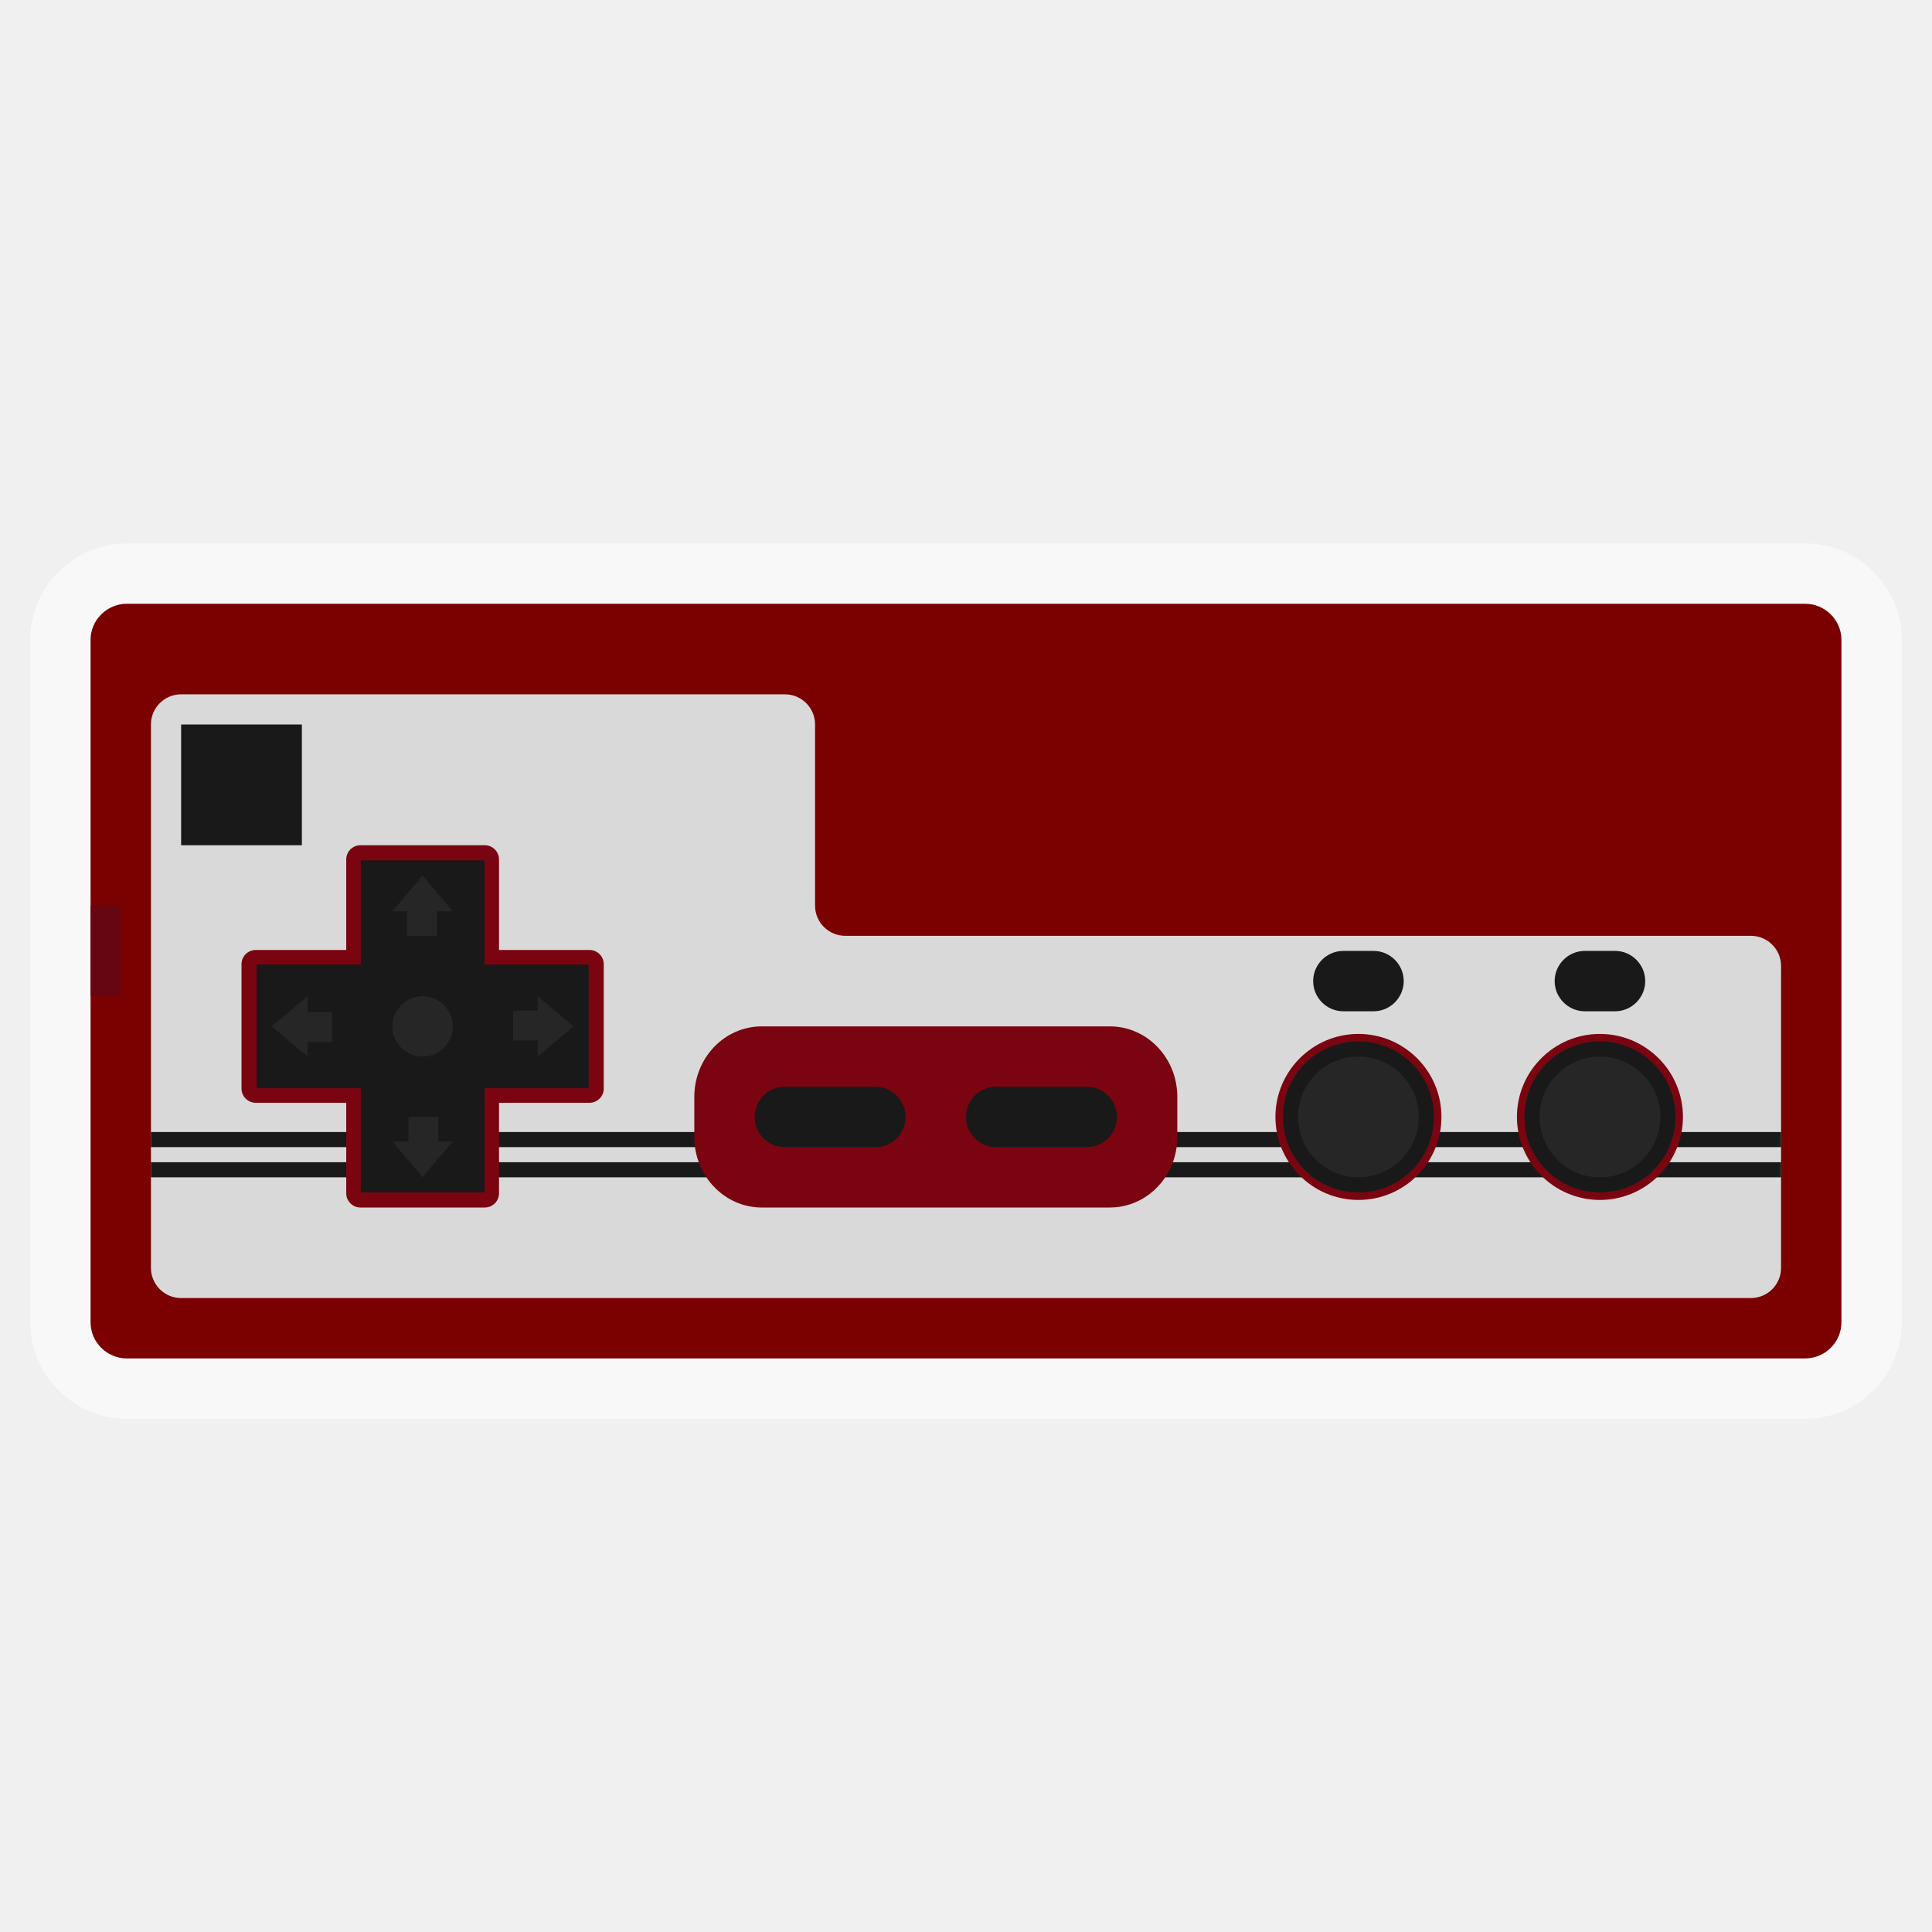
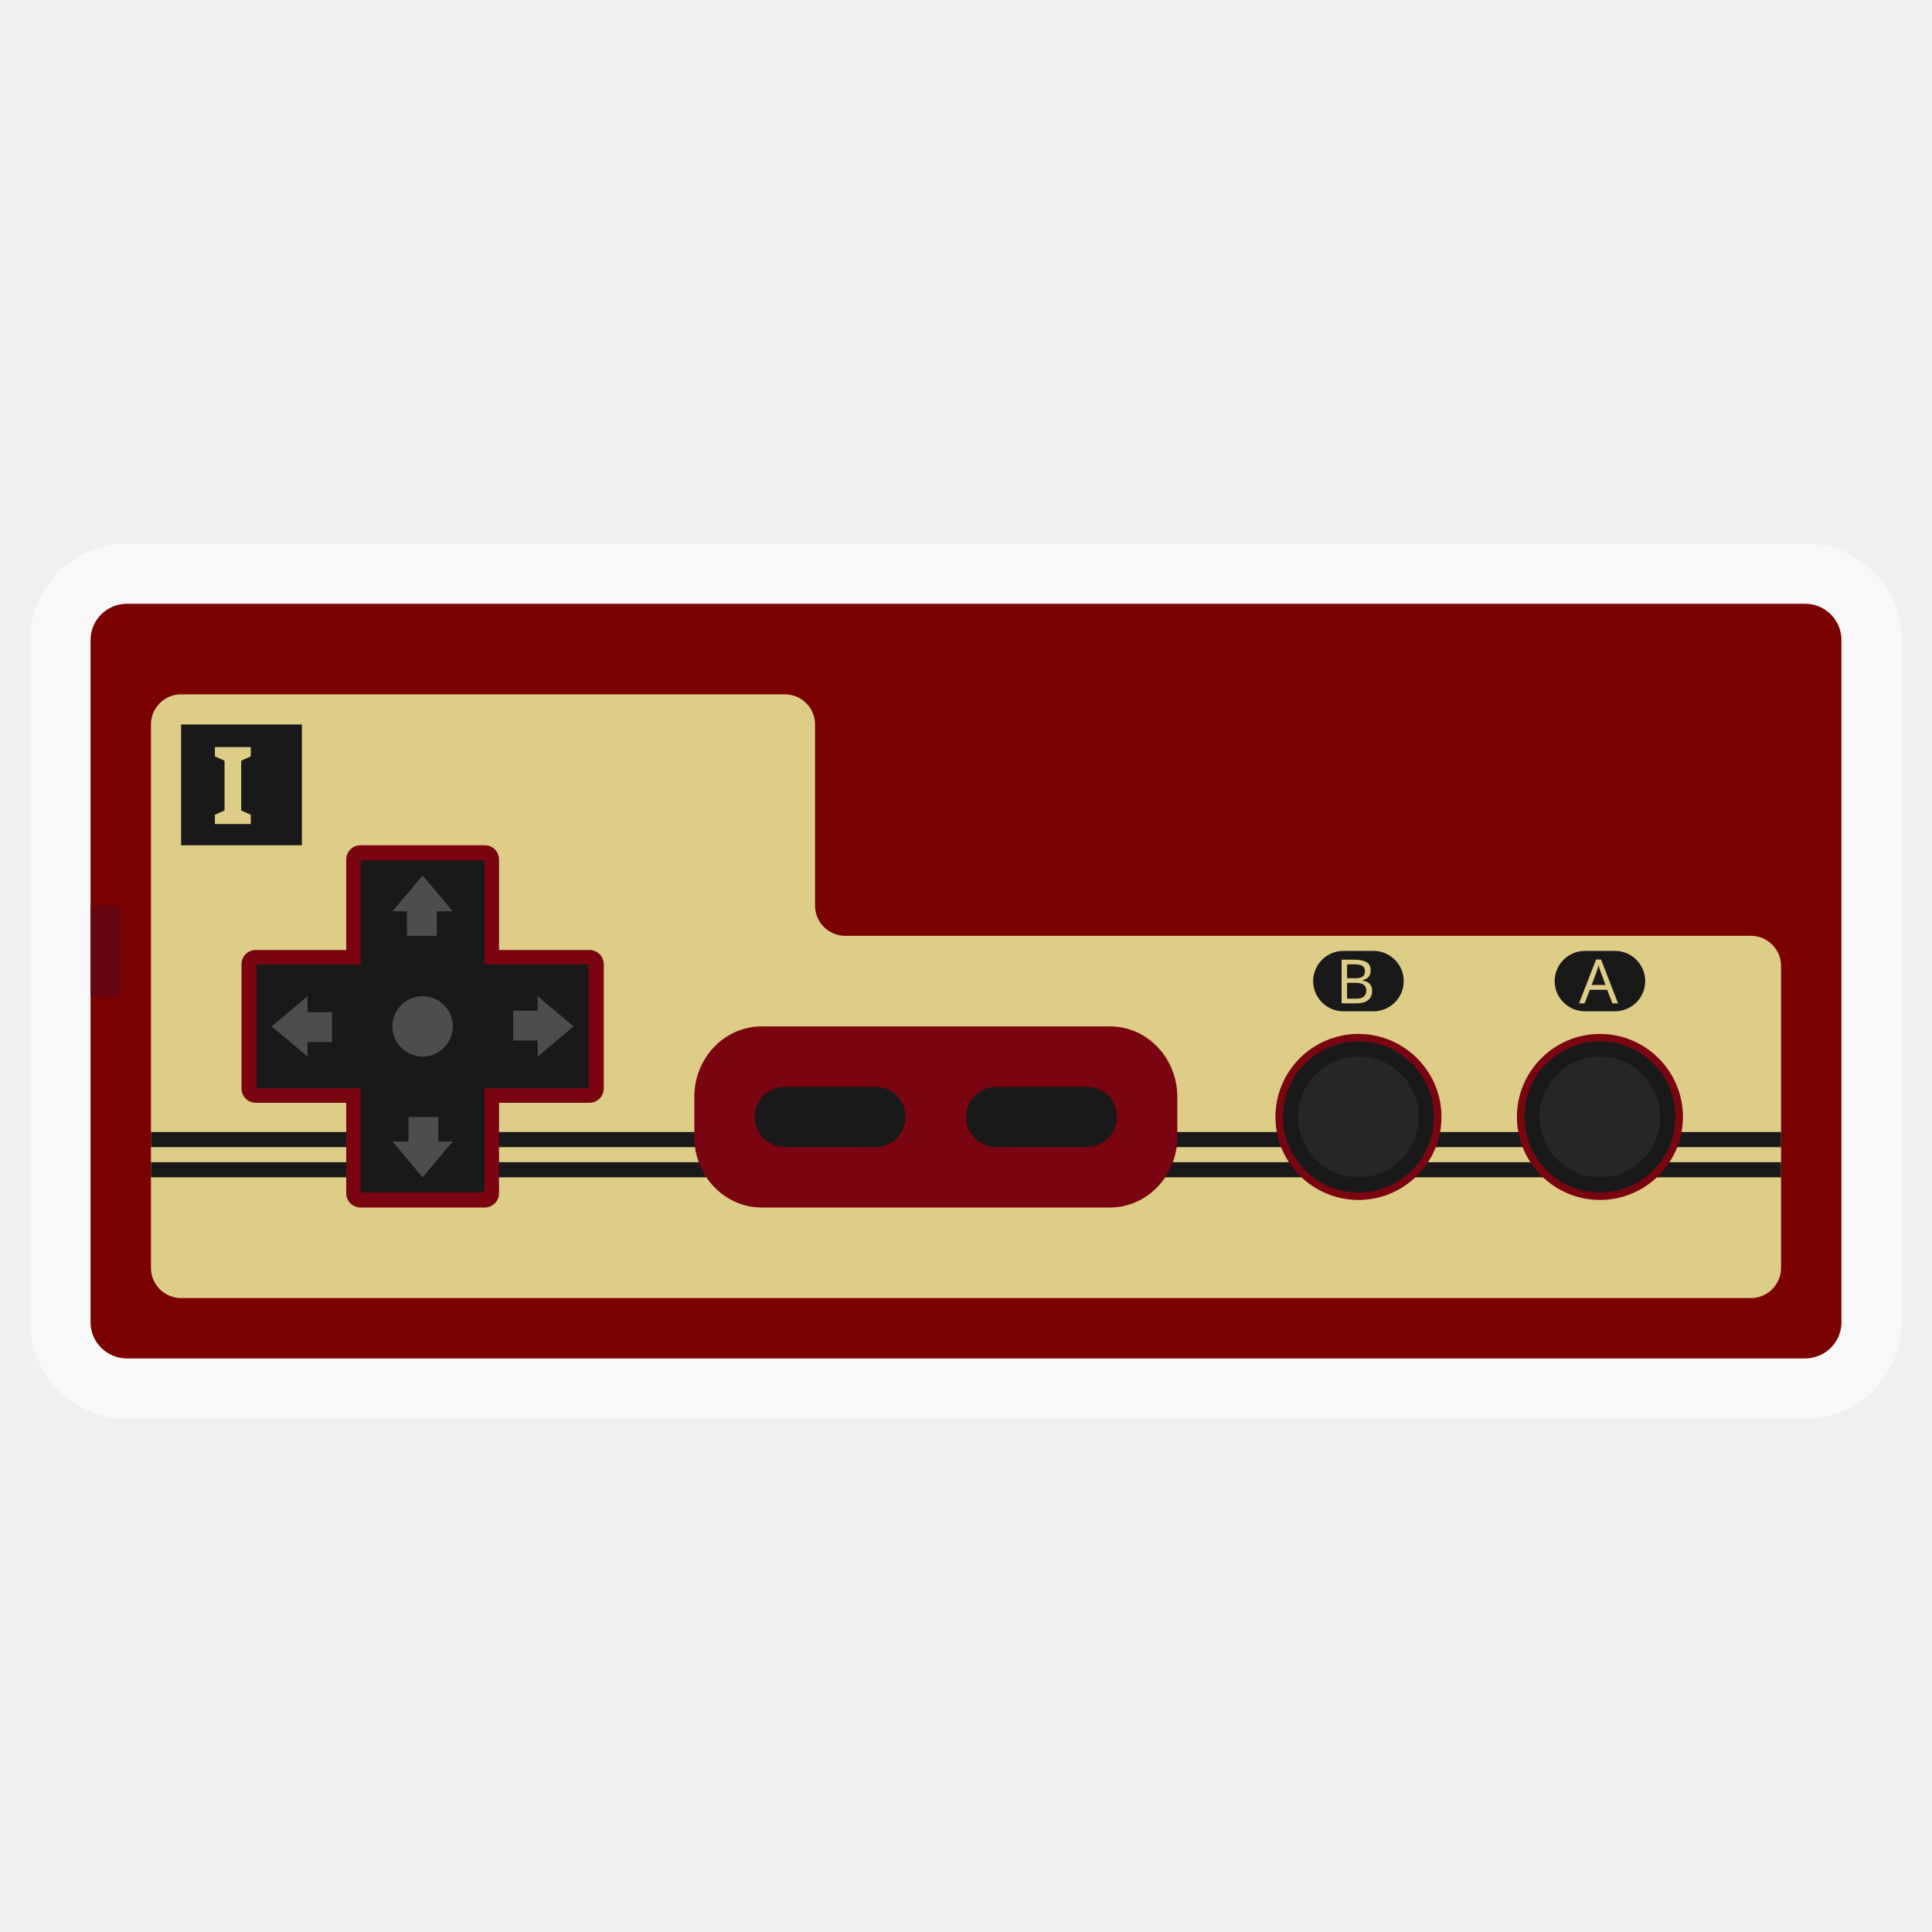
<svg xmlns="http://www.w3.org/2000/svg" viewBox="0 0 341.333 341.333" height="341.333" width="341.333" xml:space="preserve" id="svg2" version="1.1">
  <defs id="defs6">
    <clipPath id="clipPath18" clipPathUnits="userSpaceOnUse">
      <path id="path16" d="M 0,256 H 256 V 0 H 0 Z" />
    </clipPath>
    <clipPath id="clipPath26" clipPathUnits="userSpaceOnUse">
      <path id="path24" d="M 4,184 H 252 V 68 H 4 Z" />
    </clipPath>
  </defs>
-   <g transform="matrix(1.333333,0,0,-1.333333,0,341.3333)" id="g10">
-     <g id="g12">
-       <g clip-path="url(#clipPath18)" id="g14">
-         <g id="g20">
-           <g id="g22" />
-           <g id="g34">
-             <g style="opacity:0.5" id="g32" clip-path="url(#clipPath26)">
-               <g id="g30" transform="translate(239.1667,184)">
-                 <path id="path28" style="fill:#ffffff;fill-opacity:1;fill-rule:nonzero;stroke:none" d="m 0,0 h -222.333 c -7.077,0 -12.834,-5.742 -12.834,-12.8 v -90.4 c 0,-7.058 5.757,-12.8 12.834,-12.8 H 0 c 7.076,0 12.833,5.742 12.833,12.8 v 90.4 C 12.833,-5.742 7.076,0 0,0" />
-               </g>
-             </g>
-           </g>
-         </g>
-         <g transform="translate(239.1667,76)" id="g36">
-           <path id="path38" style="fill:#7b0000;fill-opacity:1;fill-rule:nonzero;stroke:none" d="m 0,0 h -222.333 c -2.67,0 -4.834,2.149 -4.834,4.8 v 90.4 c 0,2.651 2.164,4.8 4.834,4.8 H 0 c 2.669,0 4.833,-2.149 4.833,-4.8 V 4.8 C 4.833,2.149 2.669,0 0,0" />
-         </g>
-         <path id="path40" style="fill:#660612;fill-opacity:1;fill-rule:nonzero;stroke:none" d="m 12,136 h 4 v -12 h -4 z" />
-         <g transform="translate(108,136)" id="g42">
-           <path id="path44" style="fill:#d9d9d9;fill-opacity:1;fill-rule:nonzero;stroke:none" d="m 0,0 v 24 c 0,2.209 -1.791,4 -4,4 h -80 c -2.209,0 -4,-1.791 -4,-4 v -72 c 0,-2.209 1.791,-4 4,-4 H 0 124 c 2.209,0 4,1.791 4,4 v 40 c 0,2.209 -1.791,4 -4,4 H 4 C 1.791,-4 0,-2.209 0,0" />
-         </g>
-         <path id="path46" style="fill:#191919;fill-opacity:1;fill-rule:nonzero;stroke:none" d="M 236,104 H 20 v 2 h 216 z" />
-         <path id="path48" style="fill:#191919;fill-opacity:1;fill-rule:nonzero;stroke:none" d="M 236,100 H 20 v 2 h 216 z" />
-         <path id="path50" style="fill:#191919;fill-opacity:1;fill-rule:nonzero;stroke:none" d="M 40,144 H 24 v 16 h 16 z" />
-         <g transform="translate(156,105.3406)" id="g52">
-           <path id="path54" style="fill:#7a0511;fill-opacity:1;fill-rule:nonzero;stroke:none" d="M 0,0 C 0,-5.159 -4,-9.341 -8.933,-9.341 H -55.067 C -60,-9.341 -64,-5.159 -64,0 v 5.319 c 0,5.158 4,9.34 8.933,9.34 H -8.933 C -4,14.659 0,10.477 0,5.319 Z" />
-         </g>
-         <g transform="translate(64.2399,144)" id="g56">
-           <path id="path58" style="fill:#7a0511;fill-opacity:1;fill-rule:nonzero;stroke:none" d="m 0,0 h -16.48 c -1.04,0 -1.882,-0.843 -1.882,-1.882 v -11.996 h -11.996 c -1.039,0 -1.882,-0.843 -1.882,-1.882 v -16.48 c 0,-1.04 0.843,-1.882 1.882,-1.882 h 11.996 v -11.996 c 0,-1.039 0.842,-1.882 1.882,-1.882 H 0 c 1.039,0 1.882,0.843 1.882,1.882 v 11.996 h 11.996 c 1.039,0 1.882,0.842 1.882,1.882 v 16.48 c 0,1.039 -0.843,1.882 -1.882,1.882 H 1.882 V -1.882 C 1.882,-0.843 1.039,0 0,0" />
-         </g>
-         <g transform="translate(78,128.196)" id="g60">
-           <path id="path62" style="fill:#191919;fill-opacity:1;fill-rule:nonzero;stroke:none" d="M 0,0 H -13.804 V 13.804 H -30.196 V 0 H -44 v -16.392 h 13.804 v -13.804 h 16.392 v 13.804 H 0 Z" />
-         </g>
-         <g transform="translate(191,108)" id="g64">
-           <path id="path66" style="fill:#7a0511;fill-opacity:1;fill-rule:nonzero;stroke:none" d="m 0,0 c 0,6.065 -4.935,11 -11,11 -6.065,0 -11,-4.935 -11,-11 0,-6.065 4.935,-11 11,-11 6.065,0 11,4.935 11,11" />
-         </g>
-         <g transform="translate(190,108)" id="g68">
-           <path id="path70" style="fill:#262626;fill-opacity:1;fill-rule:nonzero;stroke:none" d="m 0,0 c 0,-5.523 -4.477,-10 -10,-10 -5.523,0 -10,4.477 -10,10 0,5.523 4.477,10 10,10 C -4.477,10 0,5.523 0,0" />
-         </g>
-         <g transform="translate(180,118)" id="g72">
-           <path id="path74" style="fill:#191919;fill-opacity:1;fill-rule:nonzero;stroke:none" d="m 0,0 c -5.523,0 -10,-4.477 -10,-10 0,-5.523 4.477,-10 10,-10 5.523,0 10,4.477 10,10 C 10,-4.477 5.523,0 0,0 m 0,-2 c 4.411,0 8,-3.589 8,-8 0,-4.411 -3.589,-8 -8,-8 -4.411,0 -8,3.589 -8,8 0,4.411 3.589,8 8,8" />
-         </g>
-         <g transform="translate(223,108)" id="g76">
-           <path id="path78" style="fill:#7a0511;fill-opacity:1;fill-rule:nonzero;stroke:none" d="m 0,0 c 0,6.065 -4.935,11 -11,11 -6.065,0 -11,-4.935 -11,-11 0,-6.065 4.935,-11 11,-11 6.065,0 11,4.935 11,11" />
-         </g>
-         <g transform="translate(222,108)" id="g80">
-           <path id="path82" style="fill:#262626;fill-opacity:1;fill-rule:nonzero;stroke:none" d="m 0,0 c 0,-5.523 -4.477,-10 -10,-10 -5.523,0 -10,4.477 -10,10 0,5.523 4.477,10 10,10 C -4.477,10 0,5.523 0,0" />
-         </g>
-         <g transform="translate(212,118)" id="g84">
-           <path id="path86" style="fill:#191919;fill-opacity:1;fill-rule:nonzero;stroke:none" d="m 0,0 c -5.523,0 -10,-4.477 -10,-10 0,-5.523 4.477,-10 10,-10 5.523,0 10,4.477 10,10 C 10,-4.477 5.523,0 0,0 m 0,-2 c 4.411,0 8,-3.589 8,-8 0,-4.411 -3.589,-8 -8,-8 -4.411,0 -8,3.589 -8,8 0,4.411 3.589,8 8,8" />
-         </g>
-         <g transform="translate(120,108)" id="g88">
-           <path id="path90" style="fill:#191919;fill-opacity:1;fill-rule:nonzero;stroke:none" d="M 0,0 C 0,-2.209 -1.78,-4 -3.976,-4 H -16.024 C -18.22,-4 -20,-2.209 -20,0 c 0,2.209 1.78,4 3.976,4 H -3.976 C -1.78,4 0,2.209 0,0" />
-         </g>
-         <g transform="translate(148,108)" id="g92">
-           <path id="path94" style="fill:#191919;fill-opacity:1;fill-rule:nonzero;stroke:none" d="M 0,0 C 0,-2.209 -1.78,-4 -3.976,-4 H -16.024 C -18.22,-4 -20,-2.209 -20,0 c 0,2.209 1.78,4 3.976,4 H -3.976 C -1.78,4 0,2.209 0,0" />
-         </g>
-         <g transform="translate(60,120)" id="g96">
-           <path id="path98" style="fill:#262626;fill-opacity:1;fill-rule:nonzero;stroke:none" d="m 0,0 c 0,-2.209 -1.791,-4 -4,-4 -2.209,0 -4,1.791 -4,4 0,2.209 1.791,4 4,4 2.209,0 4,-1.791 4,-4" />
-         </g>
-         <g transform="translate(54.1263,104.7519)" id="g100">
-           <path id="path102" style="fill:#262626;fill-opacity:1;fill-rule:nonzero;stroke:none" d="M 0,0 V 3.248 H 3.949 V 0 h 1.924 l -4,-4.752 -4,4.752 z" />
-         </g>
-         <g transform="translate(57.8731,135.2481)" id="g104">
-           <path id="path106" style="fill:#262626;fill-opacity:1;fill-rule:nonzero;stroke:none" d="M 0,0 V -3.248 H -3.949 V 0 h -1.924 l 4,4.752 4,-4.752 z" />
-         </g>
-         <g transform="translate(40.7519,121.8737)" id="g108">
-           <path id="path110" style="fill:#262626;fill-opacity:1;fill-rule:nonzero;stroke:none" d="M 0,0 H 3.248 V -3.949 H 0 v -1.924 l -4.752,4 4.752,4 z" />
-         </g>
-         <g transform="translate(71.248,118.1269)" id="g112">
-           <path id="path114" style="fill:#262626;fill-opacity:1;fill-rule:nonzero;stroke:none" d="M 0,0 H -3.248 V 3.949 H 0 v 1.924 l 4.752,-4 -4.752,-4 z" />
-         </g>
-         <g transform="translate(182,122)" id="g116">
-           <path id="path118" style="fill:#191919;fill-opacity:1;fill-rule:nonzero;stroke:none" d="m 0,0 h -4 c -2.2,0 -4,1.8 -4,4 v 0 c 0,2.2 1.8,4 4,4 H 0 C 2.2,8 4,6.2 4,4 V 4 C 4,1.8 2.2,0 0,0" />
-         </g>
-         <g transform="translate(214,122)" id="g120">
-           <path id="path122" style="fill:#191919;fill-opacity:1;fill-rule:nonzero;stroke:none" d="m 0,0 h -4 c -2.2,0 -4,1.8 -4,4 v 0 c 0,2.2 1.8,4 4,4 H 0 C 2.2,8 4,6.2 4,4 V 4 C 4,1.8 2.2,0 0,0" />
+   <g id="g20" transform="matrix(1.333333,0,0,-1.333333,0,341.3333)">
+     <g id="g22" />
+     <g id="g34">
+       <g clip-path="url(#clipPath26)" id="g32" style="opacity:0.5">
+         <g transform="translate(239.1667,184)" id="g30">
+           <path d="m 0,0 h -222.333 c -7.077,0 -12.834,-5.742 -12.834,-12.8 v -90.4 c 0,-7.058 5.757,-12.8 12.834,-12.8 H 0 c 7.076,0 12.833,5.742 12.833,12.8 v 90.4 C 12.833,-5.742 7.076,0 0,0" style="fill:#ffffff;fill-opacity:1;fill-rule:nonzero;stroke:none" id="path28" />
        </g>
      </g>
    </g>
  </g>
+   <g id="g36" transform="matrix(1.333333,0,0,-1.333333,318.8889,240)">
+     <path d="m 0,0 h -222.333 c -2.67,0 -4.834,2.149 -4.834,4.8 v 90.4 c 0,2.651 2.164,4.8 4.834,4.8 H 0 c 2.669,0 4.833,-2.149 4.833,-4.8 V 4.8 C 4.833,2.149 2.669,0 0,0" style="fill:#7b0000;fill-opacity:1;fill-rule:nonzero;stroke:none" id="path38" />
+   </g>
+   <path d="m 16,160 h 5.333 v 16 H 16 Z" style="fill:#660612;fill-opacity:1;fill-rule:nonzero;stroke:none;stroke-width:1.333" id="path40" />
+   <g id="g42" transform="matrix(1.333333,0,0,-1.333333,144,160)" style="fill:#decd87">
+     <path d="m 0,0 v 24 c 0,2.209 -1.791,4 -4,4 h -80 c -2.209,0 -4,-1.791 -4,-4 v -72 c 0,-2.209 1.791,-4 4,-4 H 0 124 c 2.209,0 4,1.791 4,4 v 40 c 0,2.209 -1.791,4 -4,4 H 4 C 1.791,-4 0,-2.209 0,0" style="fill:#decd87;fill-opacity:1;fill-rule:nonzero;stroke:none" id="path44" />
+   </g>
+   <path d="M 314.667,202.667 H 26.667 V 200 H 314.667 Z" style="fill:#191919;fill-opacity:1;fill-rule:nonzero;stroke:none;stroke-width:1.333" id="path46" />
+   <path d="M 314.667,208 H 26.667 v -2.667 H 314.667 Z" style="fill:#191919;fill-opacity:1;fill-rule:nonzero;stroke:none;stroke-width:1.333" id="path48" />
+   <path d="M 53.333,149.333 H 32 V 128 h 21.333 z" style="fill:#191919;fill-opacity:1;fill-rule:nonzero;stroke:none;stroke-width:1.333" id="path50" />
+   <g id="g52" transform="matrix(1.333333,0,0,-1.333333,208,200.8792)">
+     <path d="M 0,0 C 0,-5.159 -4,-9.341 -8.933,-9.341 H -55.067 C -60,-9.341 -64,-5.159 -64,0 v 5.319 c 0,5.158 4,9.34 8.933,9.34 H -8.933 C -4,14.659 0,10.477 0,5.319 Z" style="fill:#7a0511;fill-opacity:1;fill-rule:nonzero;stroke:none" id="path54" />
+   </g>
+   <g id="g56" transform="matrix(1.333333,0,0,-1.333333,85.6532,149.3333)">
+     <path d="m 0,0 h -16.48 c -1.04,0 -1.882,-0.843 -1.882,-1.882 v -11.996 h -11.996 c -1.039,0 -1.882,-0.843 -1.882,-1.882 v -16.48 c 0,-1.04 0.843,-1.882 1.882,-1.882 h 11.996 v -11.996 c 0,-1.039 0.842,-1.882 1.882,-1.882 H 0 c 1.039,0 1.882,0.843 1.882,1.882 v 11.996 h 11.996 c 1.039,0 1.882,0.842 1.882,1.882 v 16.48 c 0,1.039 -0.843,1.882 -1.882,1.882 H 1.882 V -1.882 C 1.882,-0.843 1.039,0 0,0" style="fill:#7a0511;fill-opacity:1;fill-rule:nonzero;stroke:none" id="path58" />
+   </g>
+   <g id="g60" transform="matrix(1.333333,0,0,-1.333333,104,170.4053)">
+     <path d="M 0,0 H -13.804 V 13.804 H -30.196 V 0 H -44 v -16.392 h 13.804 v -13.804 h 16.392 v 13.804 H 0 Z" style="fill:#191919;fill-opacity:1;fill-rule:nonzero;stroke:none" id="path62" />
+   </g>
+   <g id="g64" transform="matrix(1.333333,0,0,-1.333333,254.6667,197.3333)">
+     <path d="m 0,0 c 0,6.065 -4.935,11 -11,11 -6.065,0 -11,-4.935 -11,-11 0,-6.065 4.935,-11 11,-11 6.065,0 11,4.935 11,11" style="fill:#7a0511;fill-opacity:1;fill-rule:nonzero;stroke:none" id="path66" />
+   </g>
+   <g id="g68" transform="matrix(1.333333,0,0,-1.333333,253.3333,197.3333)">
+     <path d="m 0,0 c 0,-5.523 -4.477,-10 -10,-10 -5.523,0 -10,4.477 -10,10 0,5.523 4.477,10 10,10 C -4.477,10 0,5.523 0,0" style="fill:#262626;fill-opacity:1;fill-rule:nonzero;stroke:none" id="path70" />
+   </g>
+   <g id="g72" transform="matrix(1.333333,0,0,-1.333333,240,184)">
+     <path d="m 0,0 c -5.523,0 -10,-4.477 -10,-10 0,-5.523 4.477,-10 10,-10 5.523,0 10,4.477 10,10 C 10,-4.477 5.523,0 0,0 m 0,-2 c 4.411,0 8,-3.589 8,-8 0,-4.411 -3.589,-8 -8,-8 -4.411,0 -8,3.589 -8,8 0,4.411 3.589,8 8,8" style="fill:#191919;fill-opacity:1;fill-rule:nonzero;stroke:none" id="path74" />
+   </g>
+   <g id="g76" transform="matrix(1.333333,0,0,-1.333333,297.3333,197.3333)">
+     <path d="m 0,0 c 0,6.065 -4.935,11 -11,11 -6.065,0 -11,-4.935 -11,-11 0,-6.065 4.935,-11 11,-11 6.065,0 11,4.935 11,11" style="fill:#7a0511;fill-opacity:1;fill-rule:nonzero;stroke:none" id="path78" />
+   </g>
+   <g id="g80" transform="matrix(1.333333,0,0,-1.333333,296,197.3333)">
+     <path d="m 0,0 c 0,-5.523 -4.477,-10 -10,-10 -5.523,0 -10,4.477 -10,10 0,5.523 4.477,10 10,10 C -4.477,10 0,5.523 0,0" style="fill:#262626;fill-opacity:1;fill-rule:nonzero;stroke:none" id="path82" />
+   </g>
+   <g id="g84" transform="matrix(1.333333,0,0,-1.333333,282.6667,184)">
+     <path d="m 0,0 c -5.523,0 -10,-4.477 -10,-10 0,-5.523 4.477,-10 10,-10 5.523,0 10,4.477 10,10 C 10,-4.477 5.523,0 0,0 m 0,-2 c 4.411,0 8,-3.589 8,-8 0,-4.411 -3.589,-8 -8,-8 -4.411,0 -8,3.589 -8,8 0,4.411 3.589,8 8,8" style="fill:#191919;fill-opacity:1;fill-rule:nonzero;stroke:none" id="path86" />
+   </g>
+   <g id="g88" transform="matrix(1.333333,0,0,-1.333333,160,197.3333)">
+     <path d="M 0,0 C 0,-2.209 -1.78,-4 -3.976,-4 H -16.024 C -18.22,-4 -20,-2.209 -20,0 c 0,2.209 1.78,4 3.976,4 H -3.976 C -1.78,4 0,2.209 0,0" style="fill:#191919;fill-opacity:1;fill-rule:nonzero;stroke:none" id="path90" />
+   </g>
+   <g id="g92" transform="matrix(1.333333,0,0,-1.333333,197.3333,197.3333)">
+     <path d="M 0,0 C 0,-2.209 -1.78,-4 -3.976,-4 H -16.024 C -18.22,-4 -20,-2.209 -20,0 c 0,2.209 1.78,4 3.976,4 H -3.976 C -1.78,4 0,2.209 0,0" style="fill:#191919;fill-opacity:1;fill-rule:nonzero;stroke:none" id="path94" />
+   </g>
+   <g id="g96" transform="matrix(1.333333,0,0,-1.333333,80,181.3333)" style="fill:#4d4d4d">
+     <path d="m 0,0 c 0,-2.209 -1.791,-4 -4,-4 -2.209,0 -4,1.791 -4,4 0,2.209 1.791,4 4,4 2.209,0 4,-1.791 4,-4" style="fill:#4d4d4d;fill-opacity:1;fill-rule:nonzero;stroke:none" id="path98" />
+   </g>
+   <g id="g100" transform="matrix(1.333333,0,0,-1.333333,72.1684,201.6641)" style="fill:#4d4d4d">
+     <path d="M 0,0 V 3.248 H 3.949 V 0 h 1.924 l -4,-4.752 -4,4.752 z" style="fill:#4d4d4d;fill-opacity:1;fill-rule:nonzero;stroke:none" id="path102" />
+   </g>
+   <g id="g104" transform="matrix(1.333333,0,0,-1.333333,77.16413,161.0025)" style="fill:#4d4d4d">
+     <path d="M 0,0 V -3.248 H -3.949 V 0 h -1.924 l 4,4.752 4,-4.752 z" style="fill:#4d4d4d;fill-opacity:1;fill-rule:nonzero;stroke:none" id="path106" />
+   </g>
+   <g id="g108" transform="matrix(1.333333,0,0,-1.333333,54.33586,178.8351)" style="fill:#4d4d4d">
+     <path d="M 0,0 H 3.248 V -3.949 H 0 v -1.924 l -4.752,4 4.752,4 z" style="fill:#4d4d4d;fill-opacity:1;fill-rule:nonzero;stroke:none" id="path110" />
+   </g>
+   <g id="g112" transform="matrix(1.333333,0,0,-1.333333,94.99733,183.8308)" style="fill:#4d4d4d">
+     <path d="M 0,0 H -3.248 V 3.949 H 0 v 1.924 l 4.752,-4 -4.752,-4 z" style="fill:#4d4d4d;fill-opacity:1;fill-rule:nonzero;stroke:none" id="path114" />
+   </g>
+   <g id="g116" transform="matrix(1.333333,0,0,-1.333333,242.6667,178.6667)">
+     <path d="m 0,0 h -4 c -2.2,0 -4,1.8 -4,4 v 0 c 0,2.2 1.8,4 4,4 H 0 C 2.2,8 4,6.2 4,4 V 4 C 4,1.8 2.2,0 0,0" style="fill:#191919;fill-opacity:1;fill-rule:nonzero;stroke:none" id="path118" />
+   </g>
+   <g id="g120" transform="matrix(1.333333,0,0,-1.333333,285.3333,178.6667)">
+     <path d="m 0,0 h -4 c -2.2,0 -4,1.8 -4,4 v 0 c 0,2.2 1.8,4 4,4 H 0 C 2.2,8 4,6.2 4,4 V 4 C 4,1.8 2.2,0 0,0" style="fill:#191919;fill-opacity:1;fill-rule:nonzero;stroke:none" id="path122" />
+   </g>
+   <text xml:space="preserve" style="font-style:normal;font-variant:normal;font-weight:bold;font-stretch:normal;font-size:19.254px;line-height:0;font-family:sans-serif;-inkscape-font-specification:'sans-serif Bold';letter-spacing:0px;word-spacing:0px;opacity:1;vector-effect:none;fill:#decd87;fill-opacity:1;stroke:none;stroke-width:1.112;stroke-linecap:butt;stroke-linejoin:miter;stroke-miterlimit:4;stroke-dasharray:none;stroke-dashoffset:0;stroke-opacity:1" x="36.9" y="147.349" id="text870" transform="scale(1.012138,0.9880077)">
+     <tspan id="tspan868" x="36.9" y="147.349" style="font-style:normal;font-variant:normal;font-weight:bold;font-stretch:normal;line-height:0;font-family:sans-serif;-inkscape-font-specification:'sans-serif Bold';vector-effect:none;fill:#decd87;fill-opacity:1;stroke:none;stroke-width:1.112;stroke-linecap:butt;stroke-linejoin:miter;stroke-miterlimit:4;stroke-dasharray:none;stroke-dashoffset:0;stroke-opacity:1">I</tspan>
+   </text>
+   <text xml:space="preserve" style="font-style:normal;font-weight:normal;font-size:10.812px;line-height:1.25;font-family:sans-serif;letter-spacing:0px;word-spacing:0px;opacity:1;vector-effect:none;fill:#decd87;fill-opacity:1;stroke:none;stroke-width:0.36;stroke-linecap:butt;stroke-linejoin:miter;stroke-miterlimit:4;stroke-dasharray:none;stroke-dashoffset:0;stroke-opacity:1" x="235.98" y="177.264" id="text896">
+     <tspan id="tspan894" x="235.98" y="177.264" style="stroke-width:0.36">B</tspan>
+   </text>
+   <text xml:space="preserve" style="font-style:normal;font-weight:normal;font-size:10.812px;line-height:1.25;font-family:sans-serif;letter-spacing:0px;word-spacing:0px;opacity:1;vector-effect:none;fill:#decd87;fill-opacity:1;stroke:none;stroke-width:0.36;stroke-linecap:butt;stroke-linejoin:miter;stroke-miterlimit:4;stroke-dasharray:none;stroke-dashoffset:0;stroke-opacity:1" x="278.971" y="177.264" id="text896-2">
+     <tspan id="tspan894-3" x="278.971" y="177.264" style="stroke-width:0.36">A</tspan>
+   </text>
</svg>
